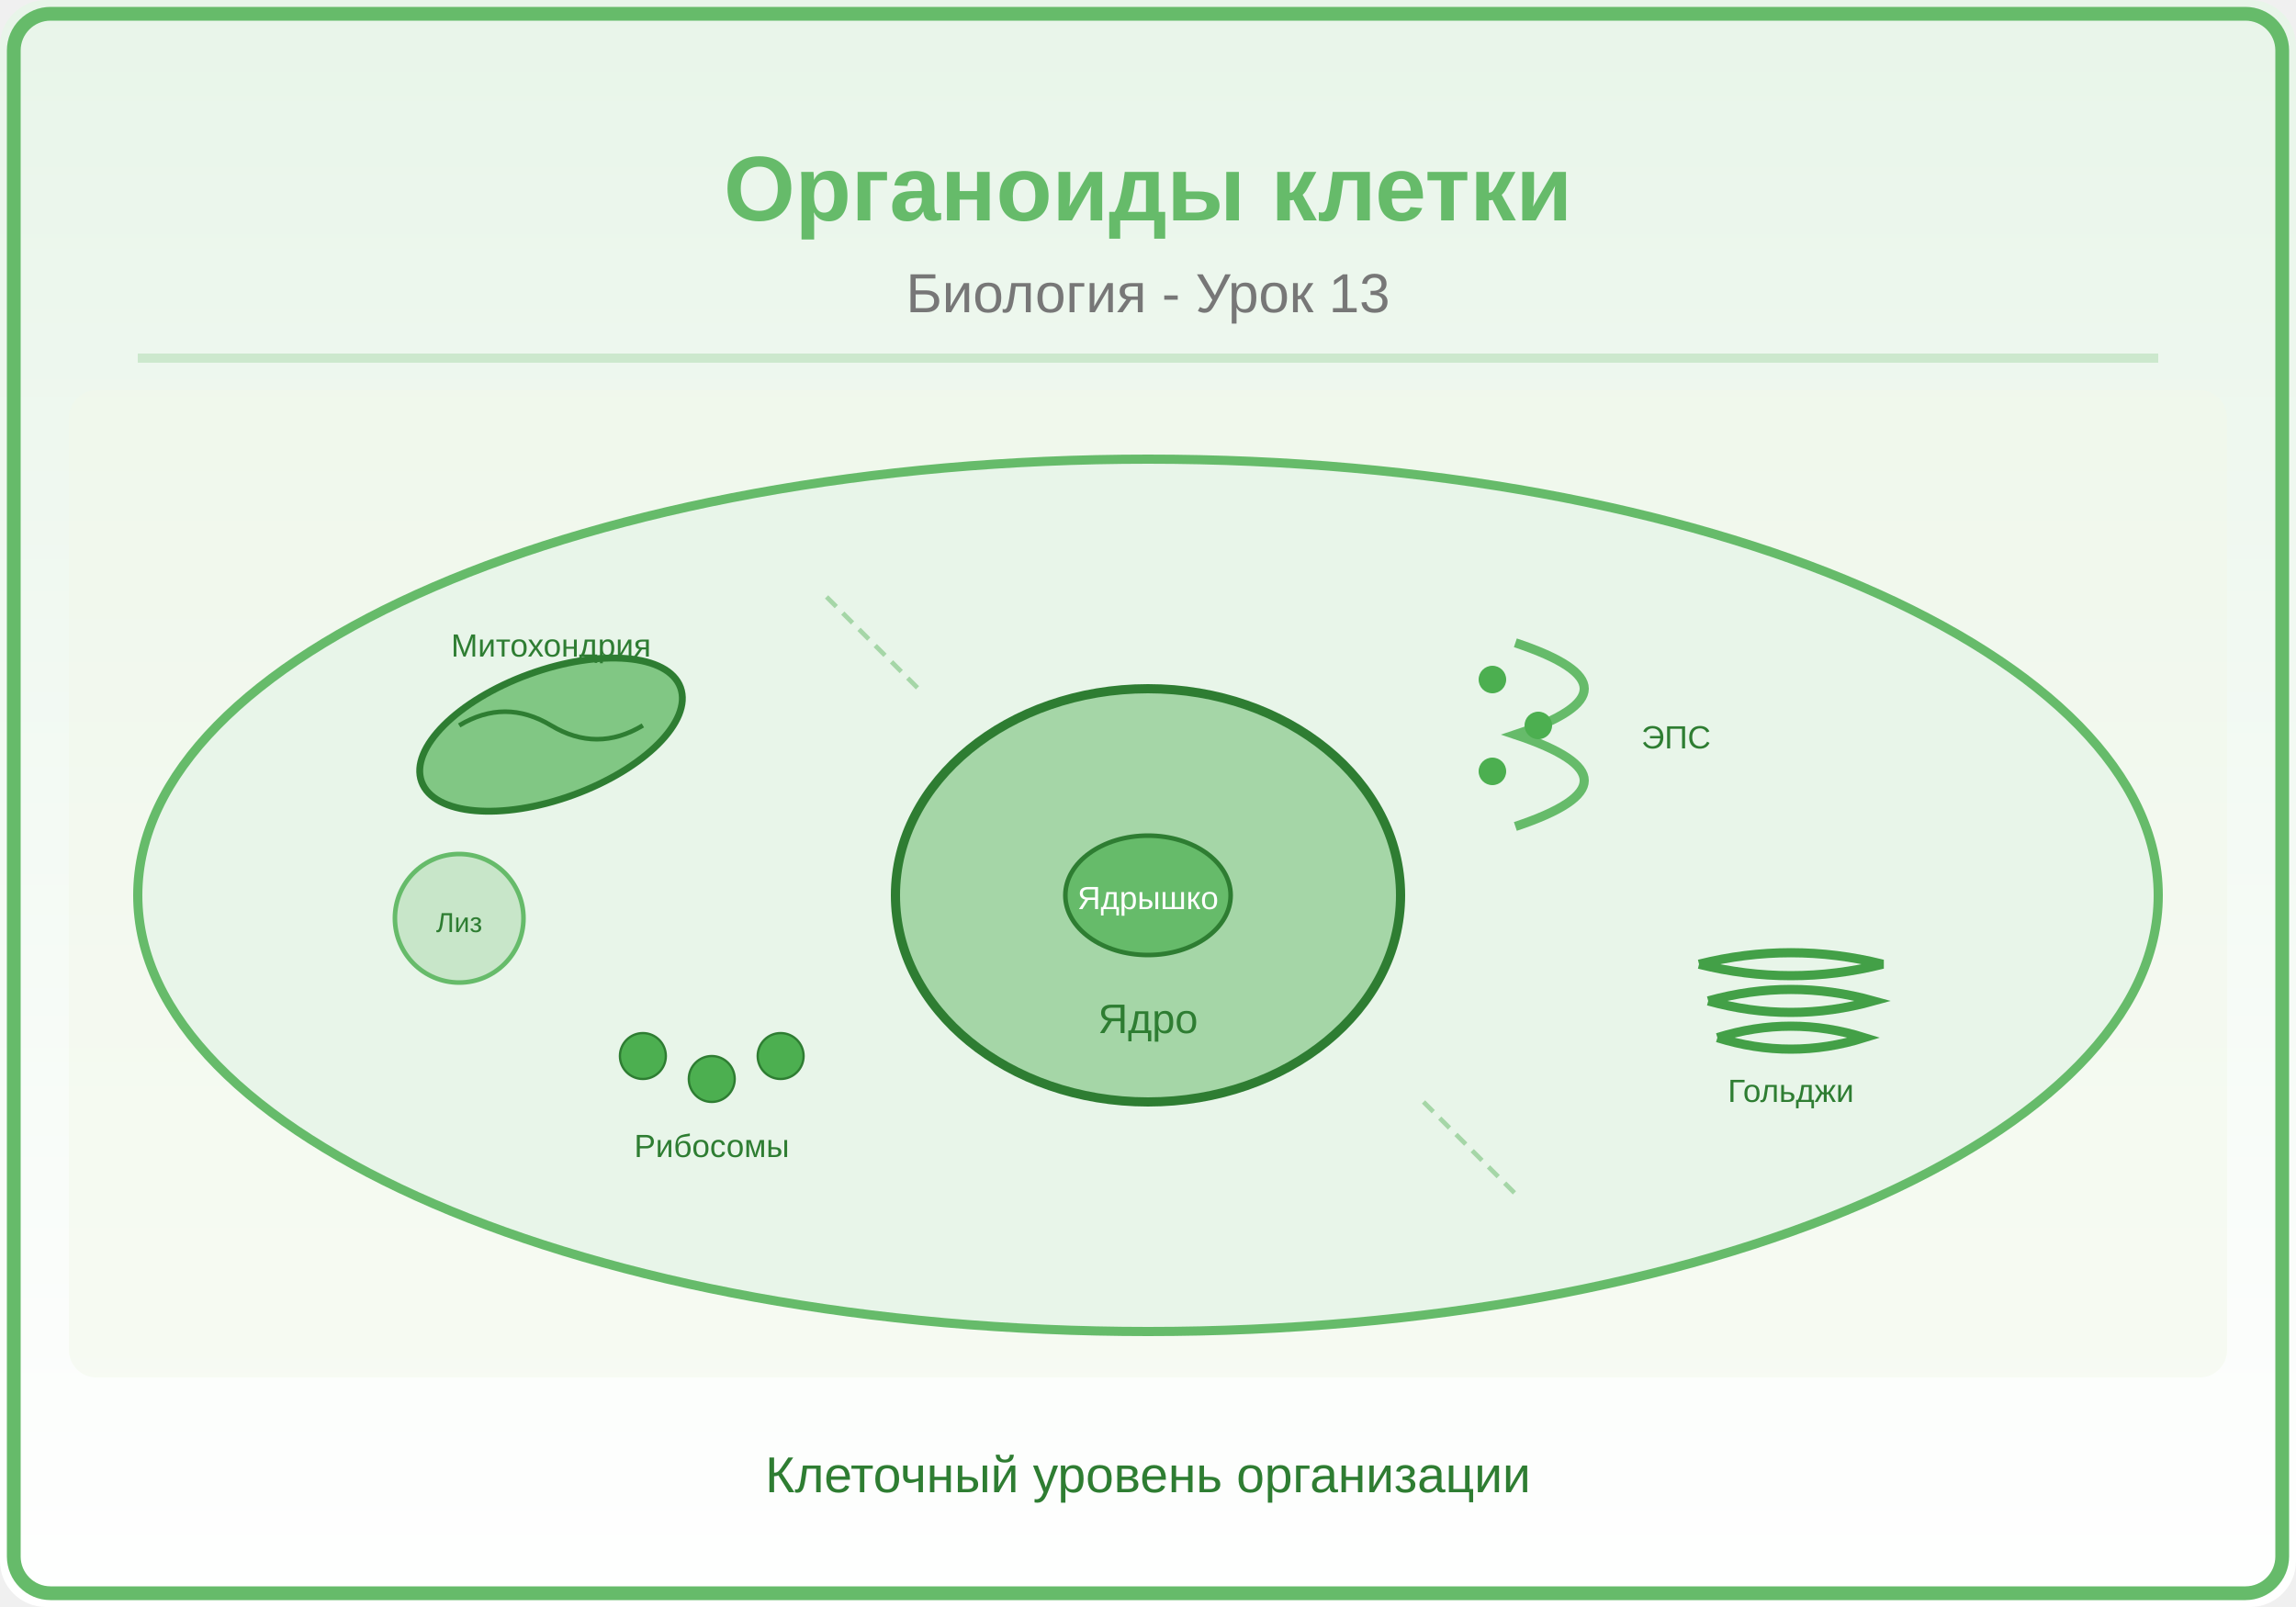
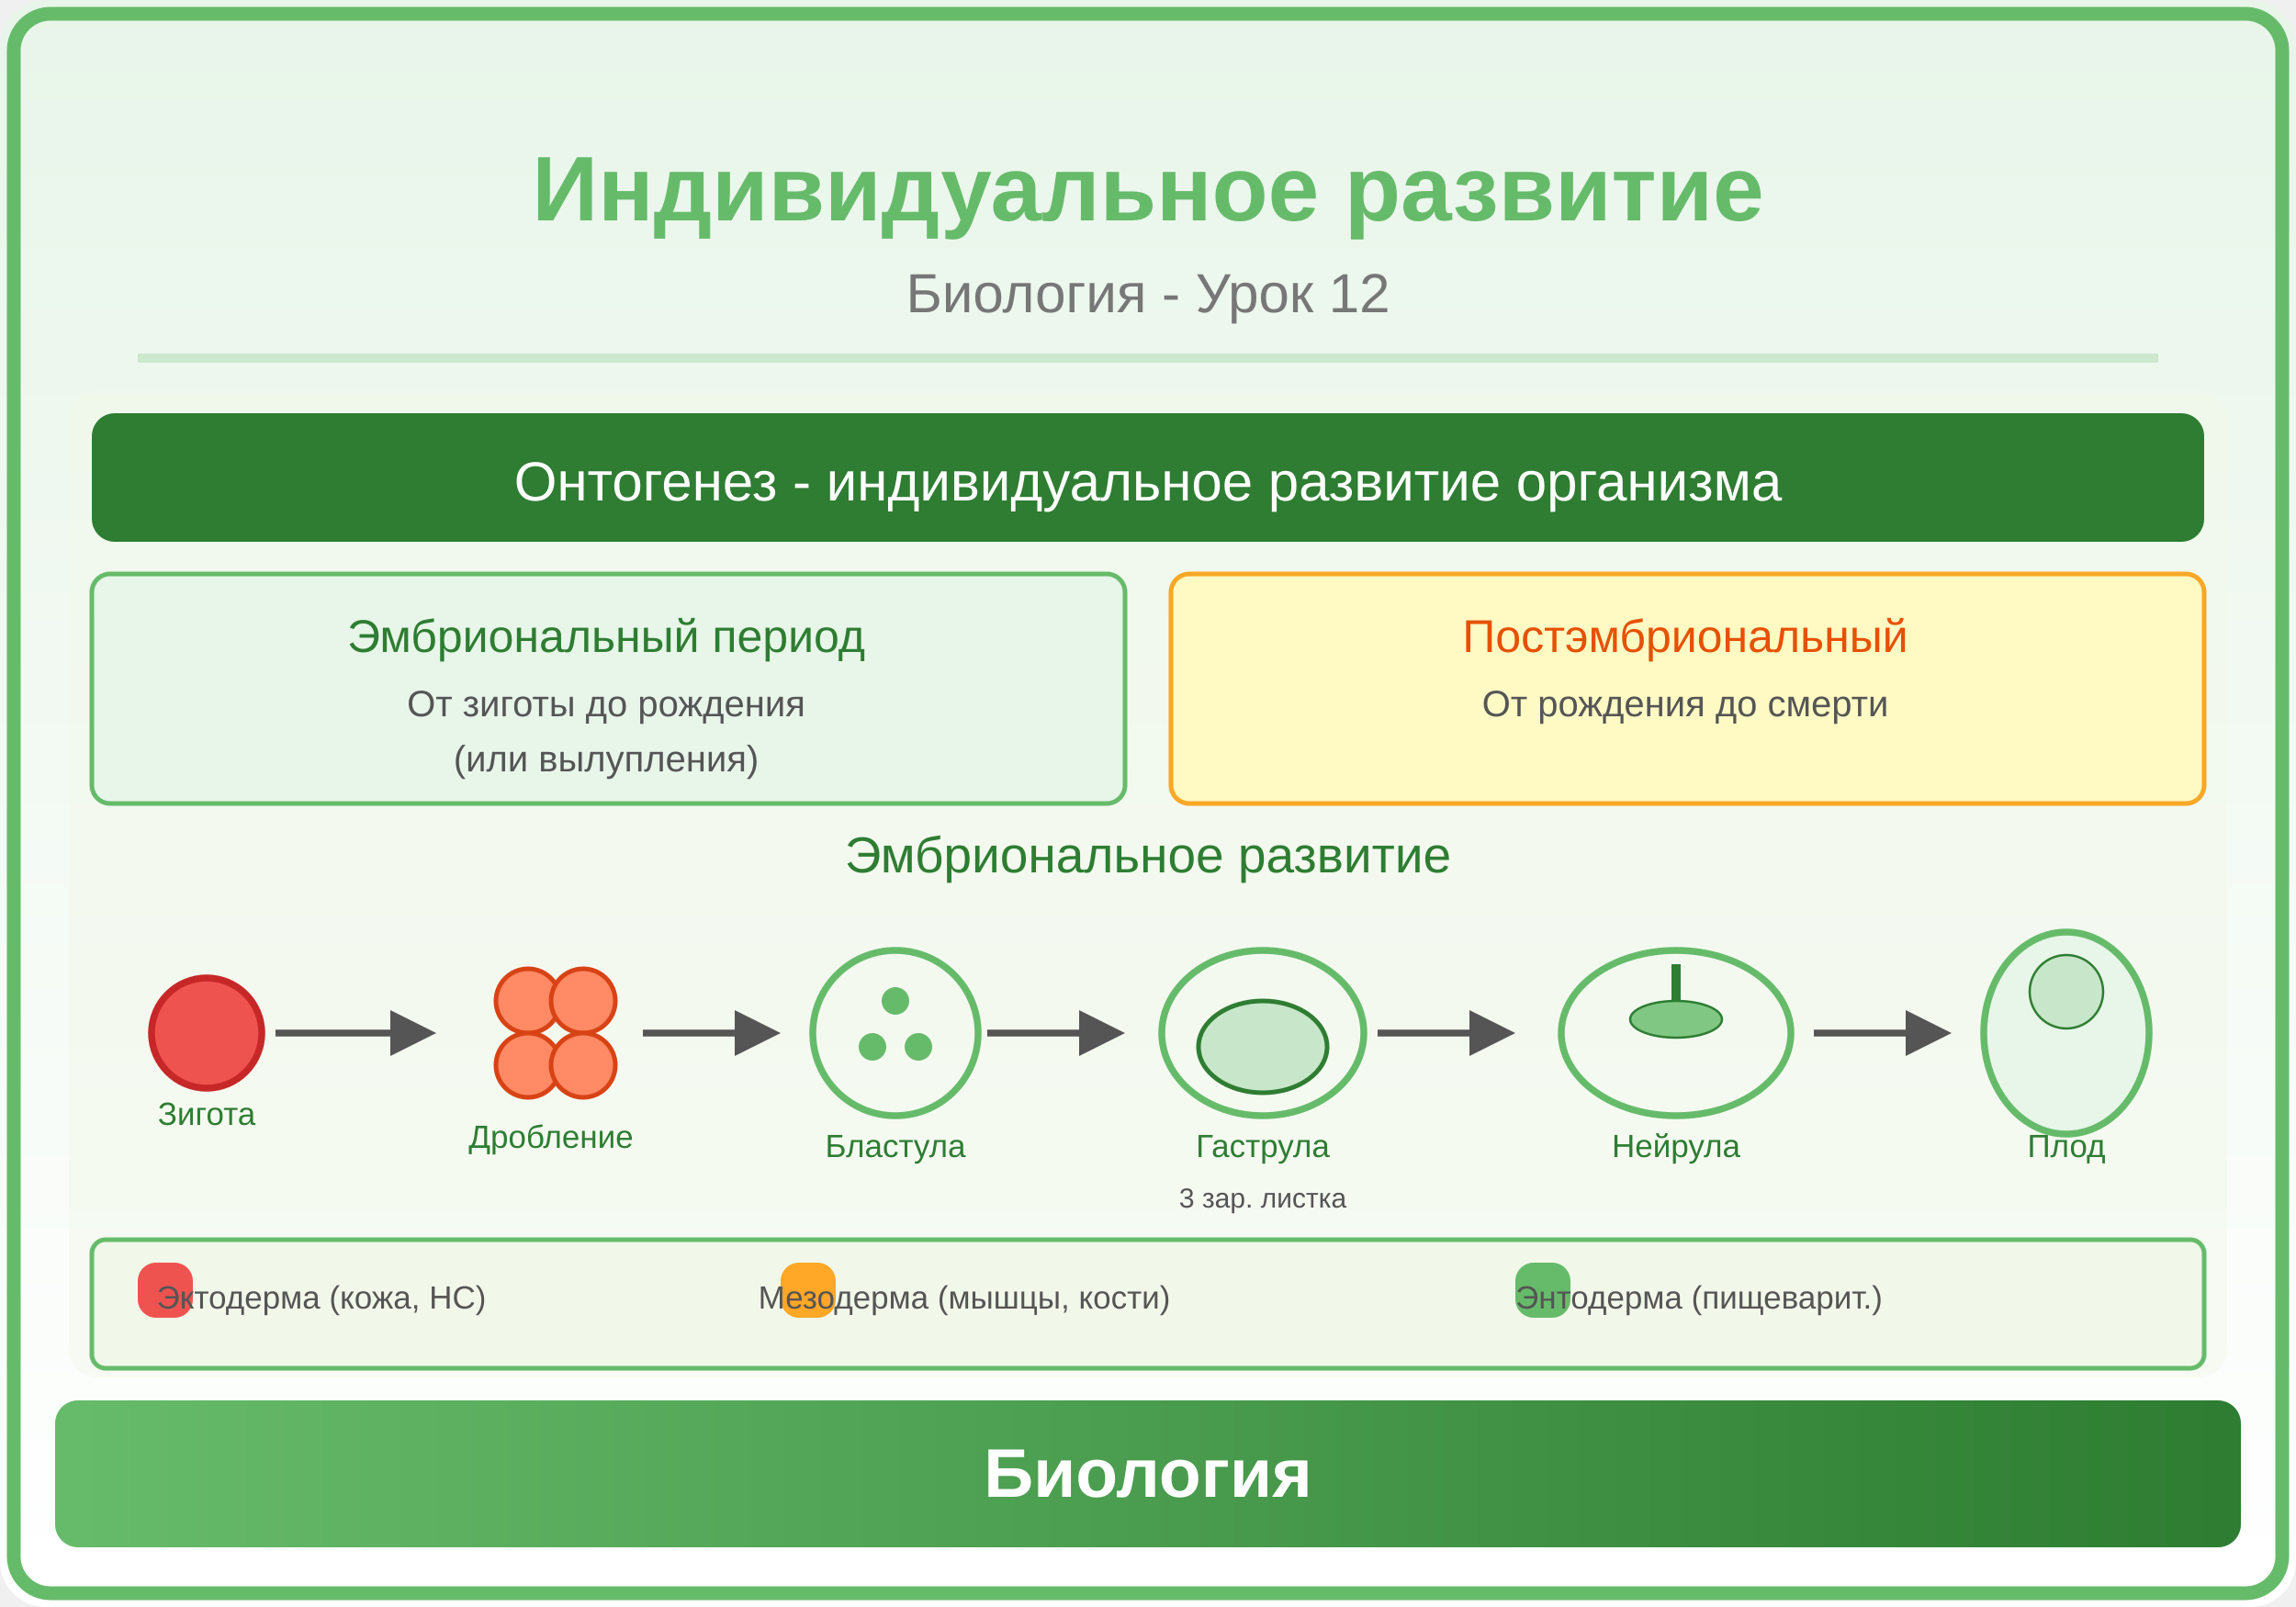
<svg xmlns="http://www.w3.org/2000/svg" viewBox="0 0 500 350">
  <defs>
    <linearGradient id="bg" x1="0" y1="0" x2="0" y2="1">
      <stop offset="0%" stop-color="#E8F5E9" />
      <stop offset="100%" stop-color="#FFFFFF" />
    </linearGradient>
    <linearGradient id="panel" x1="0" y1="0" x2="1" y2="0">
      <stop offset="0%" stop-color="#66BB6A" />
      <stop offset="100%" stop-color="#2E7D32" />
    </linearGradient>
  </defs>
  <rect width="500" height="350" fill="url(#bg)" rx="10" />
  <rect x="3" y="3" width="494" height="344" rx="8" fill="none" stroke="#66BB6A" stroke-width="3" />
-   <text x="250" y="48" font-family="Arial,sans-serif" font-size="20" font-weight="bold" fill="#66BB6A" text-anchor="middle">Органоиды клетки</text>
-   <text x="250" y="68" font-family="Arial,sans-serif" font-size="12" fill="#777" text-anchor="middle">Биология - Урок 13</text>
+   <text x="250" y="48" font-family="Arial,sans-serif" font-size="20" font-weight="bold" fill="#66BB6A" text-anchor="middle">Индивидуальное развитие</text>
+   <text x="250" y="68" font-family="Arial,sans-serif" font-size="12" fill="#777" text-anchor="middle">Биология - Урок 12</text>
  <line x1="30" y1="78" x2="470" y2="78" stroke="#66BB6A" stroke-width="2" opacity="0.25" />
  <clipPath id="ill">
    <rect x="15" y="85" width="470" height="215" rx="6" />
  </clipPath>
  <g clip-path="url(#ill)">
    <rect x="15" y="85" width="470" height="215" fill="#F1F8E9" opacity="0.5" />
-     <ellipse cx="250" cy="195" rx="220" ry="95" fill="#E8F5E9" stroke="#66BB6A" stroke-width="2" />
-     <ellipse cx="250" cy="195" rx="55" ry="45" fill="#A5D6A7" stroke="#2E7D32" stroke-width="2" />
-     <ellipse cx="250" cy="195" rx="18" ry="13" fill="#66BB6A" stroke="#2E7D32" stroke-width="1" />
-     <text x="250" y="198" font-family="Arial,sans-serif" font-size="7" fill="white" text-anchor="middle">Ядрышко</text>
-     <text x="250" y="225" font-family="Arial,sans-serif" font-size="9" fill="#2E7D32" text-anchor="middle">Ядро</text>
-     <ellipse cx="120" cy="160" rx="30" ry="14" fill="#81C784" stroke="#2E7D32" stroke-width="1.5" transform="rotate(-20,120,160)" />
-     <path d="M100,158 Q110,152 120,158 Q130,164 140,158" fill="none" stroke="#2E7D32" stroke-width="1" />
-     <text x="120" y="143" font-family="Arial,sans-serif" font-size="7" fill="#2E7D32" text-anchor="middle">Митохондрия</text>
-     <path d="M330,140 Q360,150 330,160 Q360,170 330,180" fill="none" stroke="#66BB6A" stroke-width="2" />
-     <circle cx="325" cy="148" r="3" fill="#4CAF50" />
-     <circle cx="335" cy="158" r="3" fill="#4CAF50" />
-     <circle cx="325" cy="168" r="3" fill="#4CAF50" />
-     <text x="365" y="163" font-family="Arial,sans-serif" font-size="7" fill="#2E7D32" text-anchor="middle">ЭПС</text>
-     <path d="M370,210 Q390,205 410,210 Q390,215 370,210" fill="none" stroke="#43A047" stroke-width="2" />
-     <path d="M372,218 Q390,213 408,218 Q390,223 372,218" fill="none" stroke="#43A047" stroke-width="2" />
-     <path d="M374,226 Q390,221 406,226 Q390,231 374,226" fill="none" stroke="#43A047" stroke-width="2" />
-     <text x="390" y="240" font-family="Arial,sans-serif" font-size="7" fill="#2E7D32" text-anchor="middle">Гольджи</text>
-     <circle cx="140" cy="230" r="5" fill="#4CAF50" stroke="#2E7D32" stroke-width="0.5" />
-     <circle cx="155" cy="235" r="5" fill="#4CAF50" stroke="#2E7D32" stroke-width="0.5" />
-     <circle cx="170" cy="230" r="5" fill="#4CAF50" stroke="#2E7D32" stroke-width="0.5" />
-     <text x="155" y="252" font-family="Arial,sans-serif" font-size="7" fill="#2E7D32" text-anchor="middle">Рибосомы</text>
-     <circle cx="100" cy="200" r="14" fill="#C8E6C9" stroke="#66BB6A" stroke-width="1" />
-     <text x="100" y="203" font-family="Arial,sans-serif" font-size="6" fill="#2E7D32" text-anchor="middle">Лиз</text>
-     <line x1="180" y1="130" x2="200" y2="150" stroke="#A5D6A7" stroke-width="1" stroke-dasharray="3,2" />
-     <line x1="310" y1="240" x2="330" y2="260" stroke="#A5D6A7" stroke-width="1" stroke-dasharray="3,2" />
+     <rect x="20" y="90" width="460" height="28" rx="5" fill="#2E7D32" />
+     <text x="250" y="109" font-family="Arial,sans-serif" font-size="12" fill="white" text-anchor="middle">Онтогенез - индивидуальное развитие организма</text>
+     <rect x="20" y="125" width="225" height="50" rx="4" fill="#E8F5E9" stroke="#66BB6A" stroke-width="1" />
+     <text x="132" y="142" font-family="Arial,sans-serif" font-size="10" fill="#2E7D32" text-anchor="middle">Эмбриональный период</text>
+     <text x="132" y="156" font-family="Arial,sans-serif" font-size="8" fill="#555" text-anchor="middle">От зиготы до рождения</text>
+     <text x="132" y="168" font-family="Arial,sans-serif" font-size="8" fill="#555" text-anchor="middle">(или вылупления)</text>
+     <rect x="255" y="125" width="225" height="50" rx="4" fill="#FFF9C4" stroke="#F9A825" stroke-width="1" />
+     <text x="367" y="142" font-family="Arial,sans-serif" font-size="10" fill="#E65100" text-anchor="middle">Постэмбриональный</text>
+     <text x="367" y="156" font-family="Arial,sans-serif" font-size="8" fill="#555" text-anchor="middle">От рождения до смерти</text>
+     <text x="250" y="190" font-family="Arial,sans-serif" font-size="11" fill="#2E7D32" text-anchor="middle">Эмбриональное развитие</text>
+     <circle cx="45" cy="225" r="12" fill="#EF5350" stroke="#C62828" stroke-width="1.5" />
+     <text x="45" y="245" font-family="Arial,sans-serif" font-size="7" fill="#2E7D32" text-anchor="middle">Зигота</text>
+     <line x1="60" y1="225" x2="85" y2="225" stroke="#555" stroke-width="1.5" />
+     <polygon points="85,220 95,225 85,230" fill="#555" />
+     <circle cx="115" cy="218" r="7" fill="#FF8A65" stroke="#D84315" stroke-width="1" />
+     <circle cx="127" cy="218" r="7" fill="#FF8A65" stroke="#D84315" stroke-width="1" />
+     <circle cx="115" cy="232" r="7" fill="#FF8A65" stroke="#D84315" stroke-width="1" />
+     <circle cx="127" cy="232" r="7" fill="#FF8A65" stroke="#D84315" stroke-width="1" />
+     <text x="120" y="250" font-family="Arial,sans-serif" font-size="7" fill="#2E7D32" text-anchor="middle">Дробление</text>
+     <line x1="140" y1="225" x2="160" y2="225" stroke="#555" stroke-width="1.5" />
+     <polygon points="160,220 170,225 160,230" fill="#555" />
+     <circle cx="195" cy="225" r="18" fill="none" stroke="#66BB6A" stroke-width="1.5" />
+     <circle cx="195" cy="218" r="3" fill="#66BB6A" />
+     <circle cx="190" cy="228" r="3" fill="#66BB6A" />
+     <circle cx="200" cy="228" r="3" fill="#66BB6A" />
+     <text x="195" y="252" font-family="Arial,sans-serif" font-size="7" fill="#2E7D32" text-anchor="middle">Бластула</text>
+     <line x1="215" y1="225" x2="235" y2="225" stroke="#555" stroke-width="1.5" />
+     <polygon points="235,220 245,225 235,230" fill="#555" />
+     <ellipse cx="275" cy="225" rx="22" ry="18" fill="none" stroke="#66BB6A" stroke-width="1.5" />
+     <ellipse cx="275" cy="228" rx="14" ry="10" fill="#C8E6C9" stroke="#2E7D32" stroke-width="1" />
+     <text x="275" y="252" font-family="Arial,sans-serif" font-size="7" fill="#2E7D32" text-anchor="middle">Гаструла</text>
+     <text x="275" y="263" font-family="Arial,sans-serif" font-size="6" fill="#555" text-anchor="middle">3 зар. листка</text>
+     <line x1="300" y1="225" x2="320" y2="225" stroke="#555" stroke-width="1.5" />
+     <polygon points="320,220 330,225 320,230" fill="#555" />
+     <ellipse cx="365" cy="225" rx="25" ry="18" fill="none" stroke="#66BB6A" stroke-width="1.5" />
+     <line x1="365" y1="210" x2="365" y2="220" stroke="#2E7D32" stroke-width="2" />
+     <ellipse cx="365" cy="222" rx="10" ry="4" fill="#81C784" stroke="#2E7D32" stroke-width="0.5" />
+     <text x="365" y="252" font-family="Arial,sans-serif" font-size="7" fill="#2E7D32" text-anchor="middle">Нейрула</text>
+     <line x1="395" y1="225" x2="415" y2="225" stroke="#555" stroke-width="1.5" />
+     <polygon points="415,220 425,225 415,230" fill="#555" />
+     <ellipse cx="450" cy="225" rx="18" ry="22" fill="#E8F5E9" stroke="#66BB6A" stroke-width="1.5" />
+     <circle cx="450" cy="216" r="8" fill="#C8E6C9" stroke="#2E7D32" stroke-width="0.5" />
+     <text x="450" y="252" font-family="Arial,sans-serif" font-size="7" fill="#2E7D32" text-anchor="middle">Плод</text>
+     <rect x="20" y="270" width="460" height="28" rx="3" fill="#F1F8E9" stroke="#66BB6A" stroke-width="1" />
+     <rect x="30" y="275" width="12" height="12" rx="4" fill="#EF5350" />
+     <text x="70" y="285" font-family="Arial,sans-serif" font-size="7" fill="#555" text-anchor="middle">Эктодерма (кожа, НС)</text>
+     <rect x="170" y="275" width="12" height="12" rx="4" fill="#FFA726" />
+     <text x="210" y="285" font-family="Arial,sans-serif" font-size="7" fill="#555" text-anchor="middle">Мезодерма (мышцы, кости)</text>
+     <rect x="330" y="275" width="12" height="12" rx="4" fill="#66BB6A" />
+     <text x="370" y="285" font-family="Arial,sans-serif" font-size="7" fill="#555" text-anchor="middle">Энтодерма (пищеварит.)</text>
  </g>
-   <text x="250" y="325" font-family="Arial,sans-serif" font-size="11" fill="#2E7D32" text-anchor="middle">Клеточный уровень организации</text>
+   <rect x="12" y="305" width="476" height="32" rx="5" fill="url(#panel)" />
+   <text x="250" y="326" font-family="Arial,sans-serif" font-size="15" text-anchor="middle" fill="white" font-weight="bold">Биология</text>
</svg>
